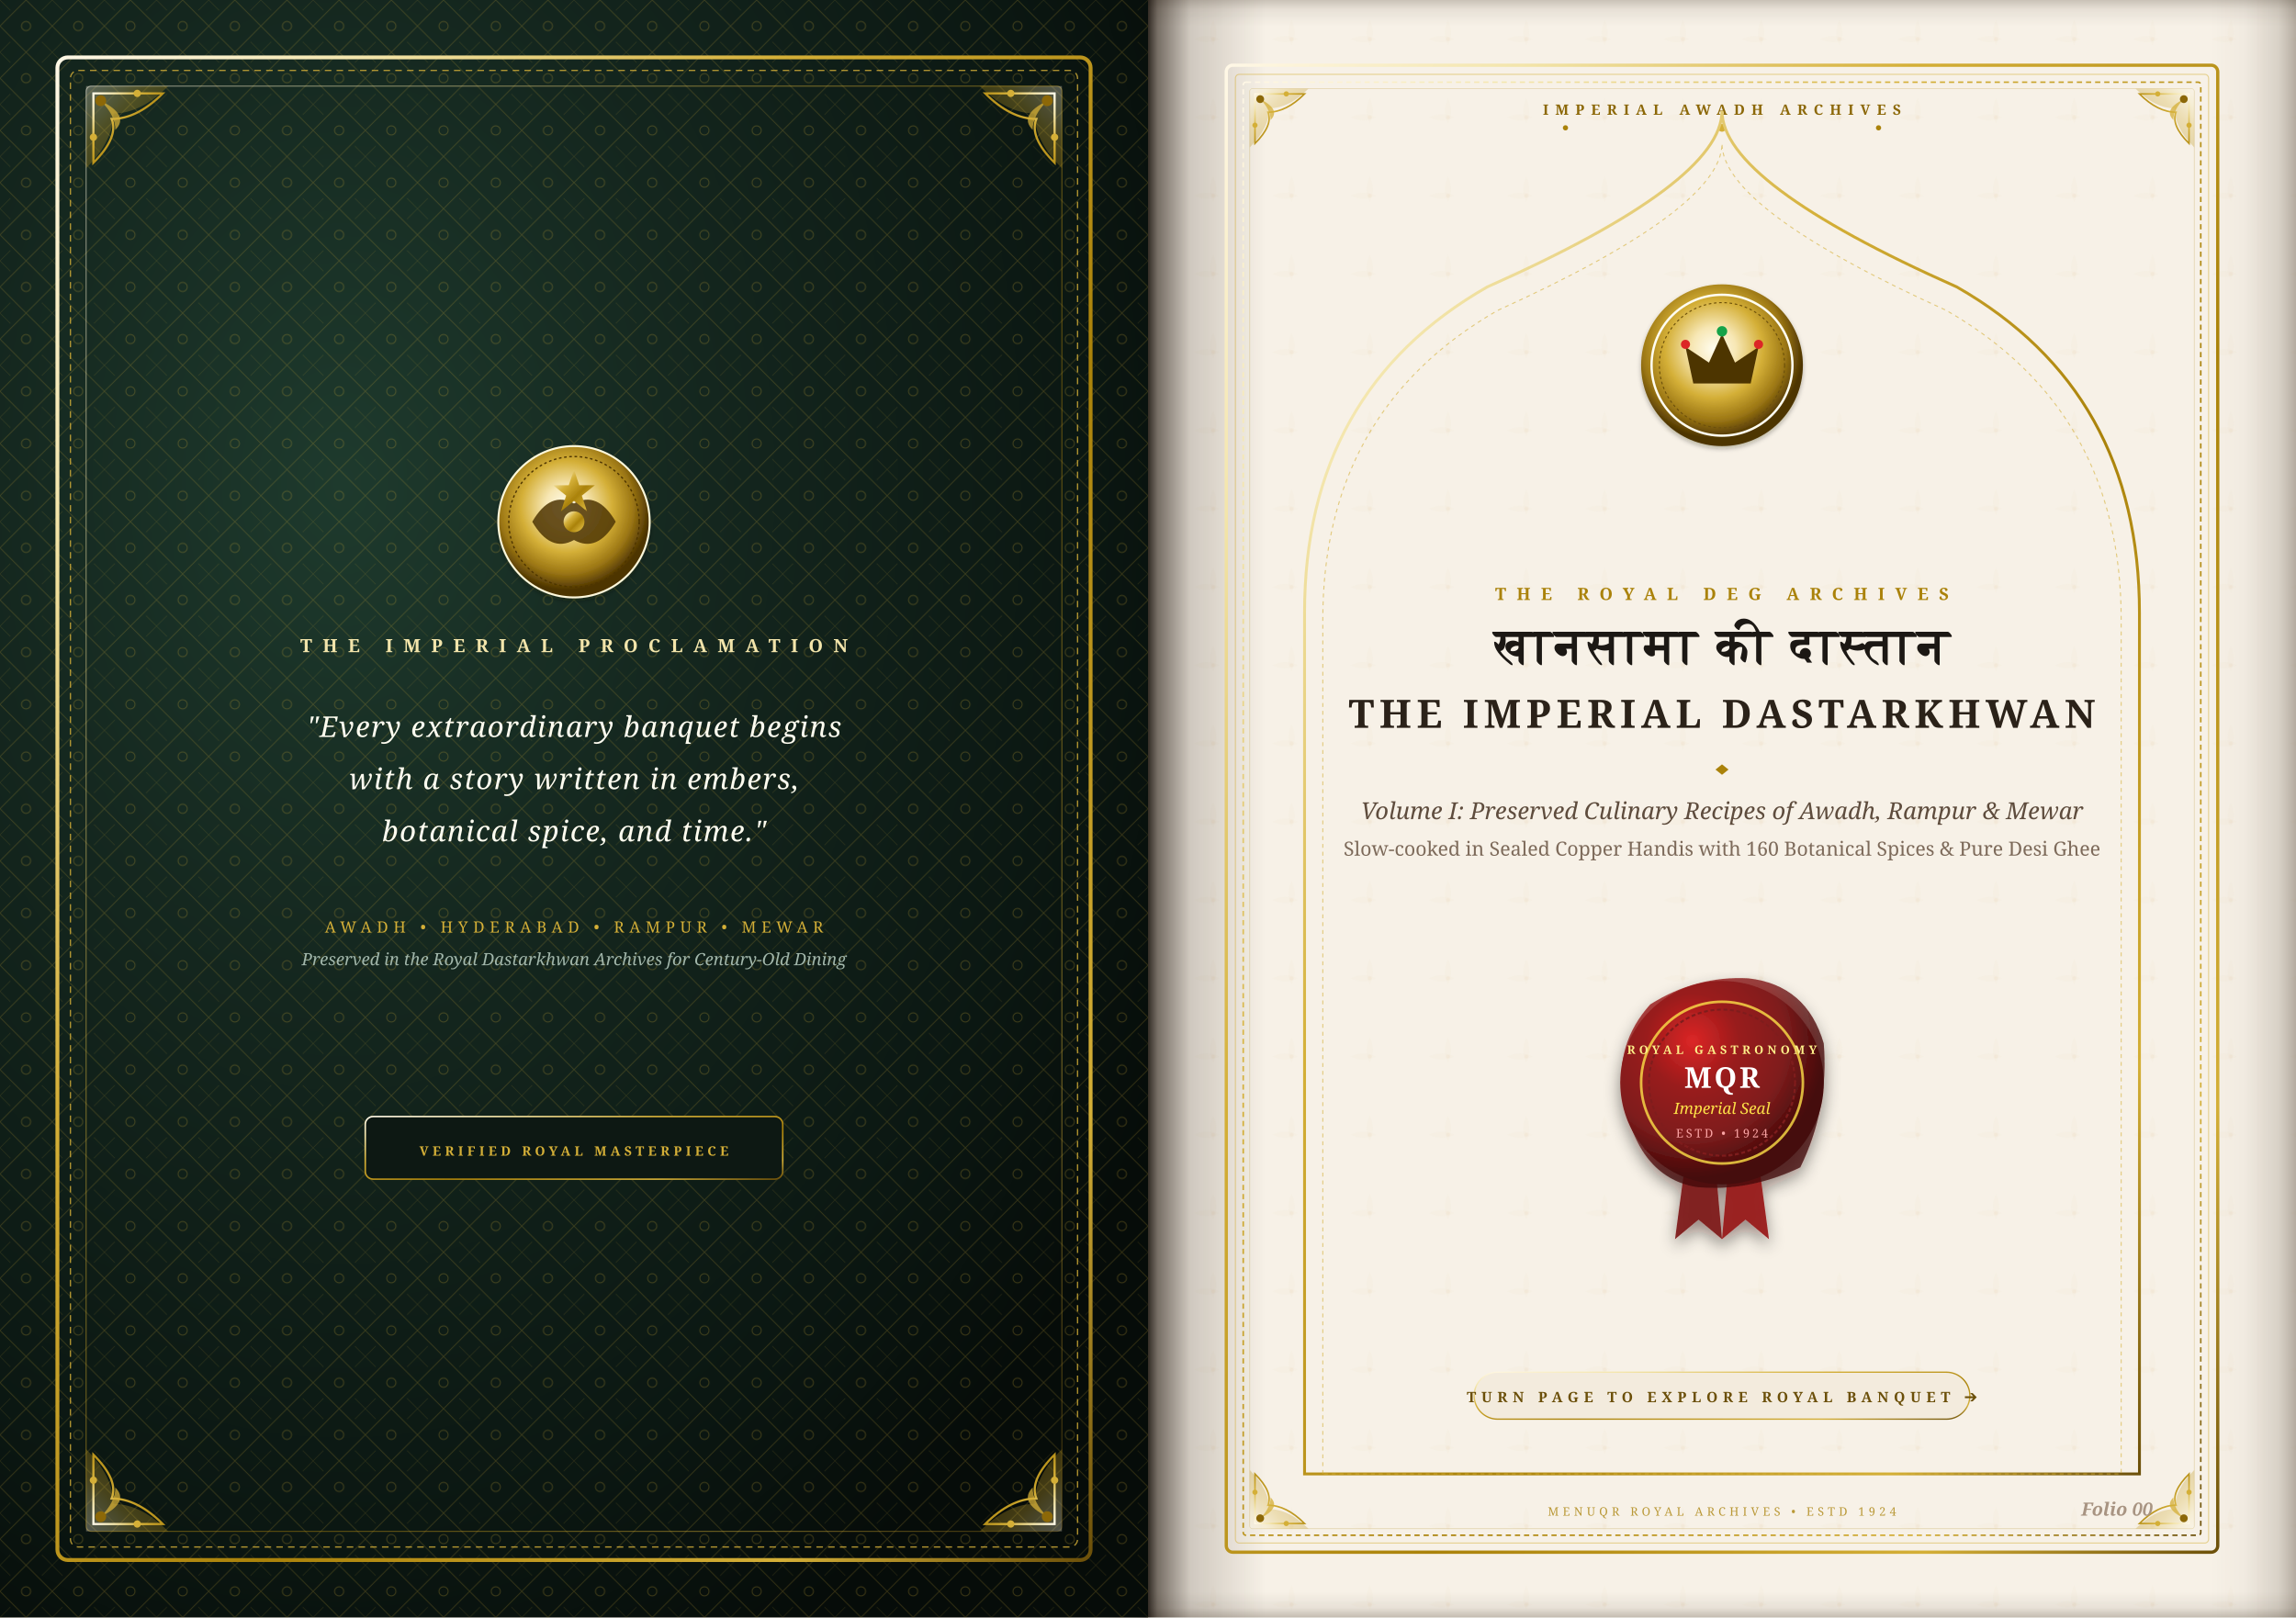
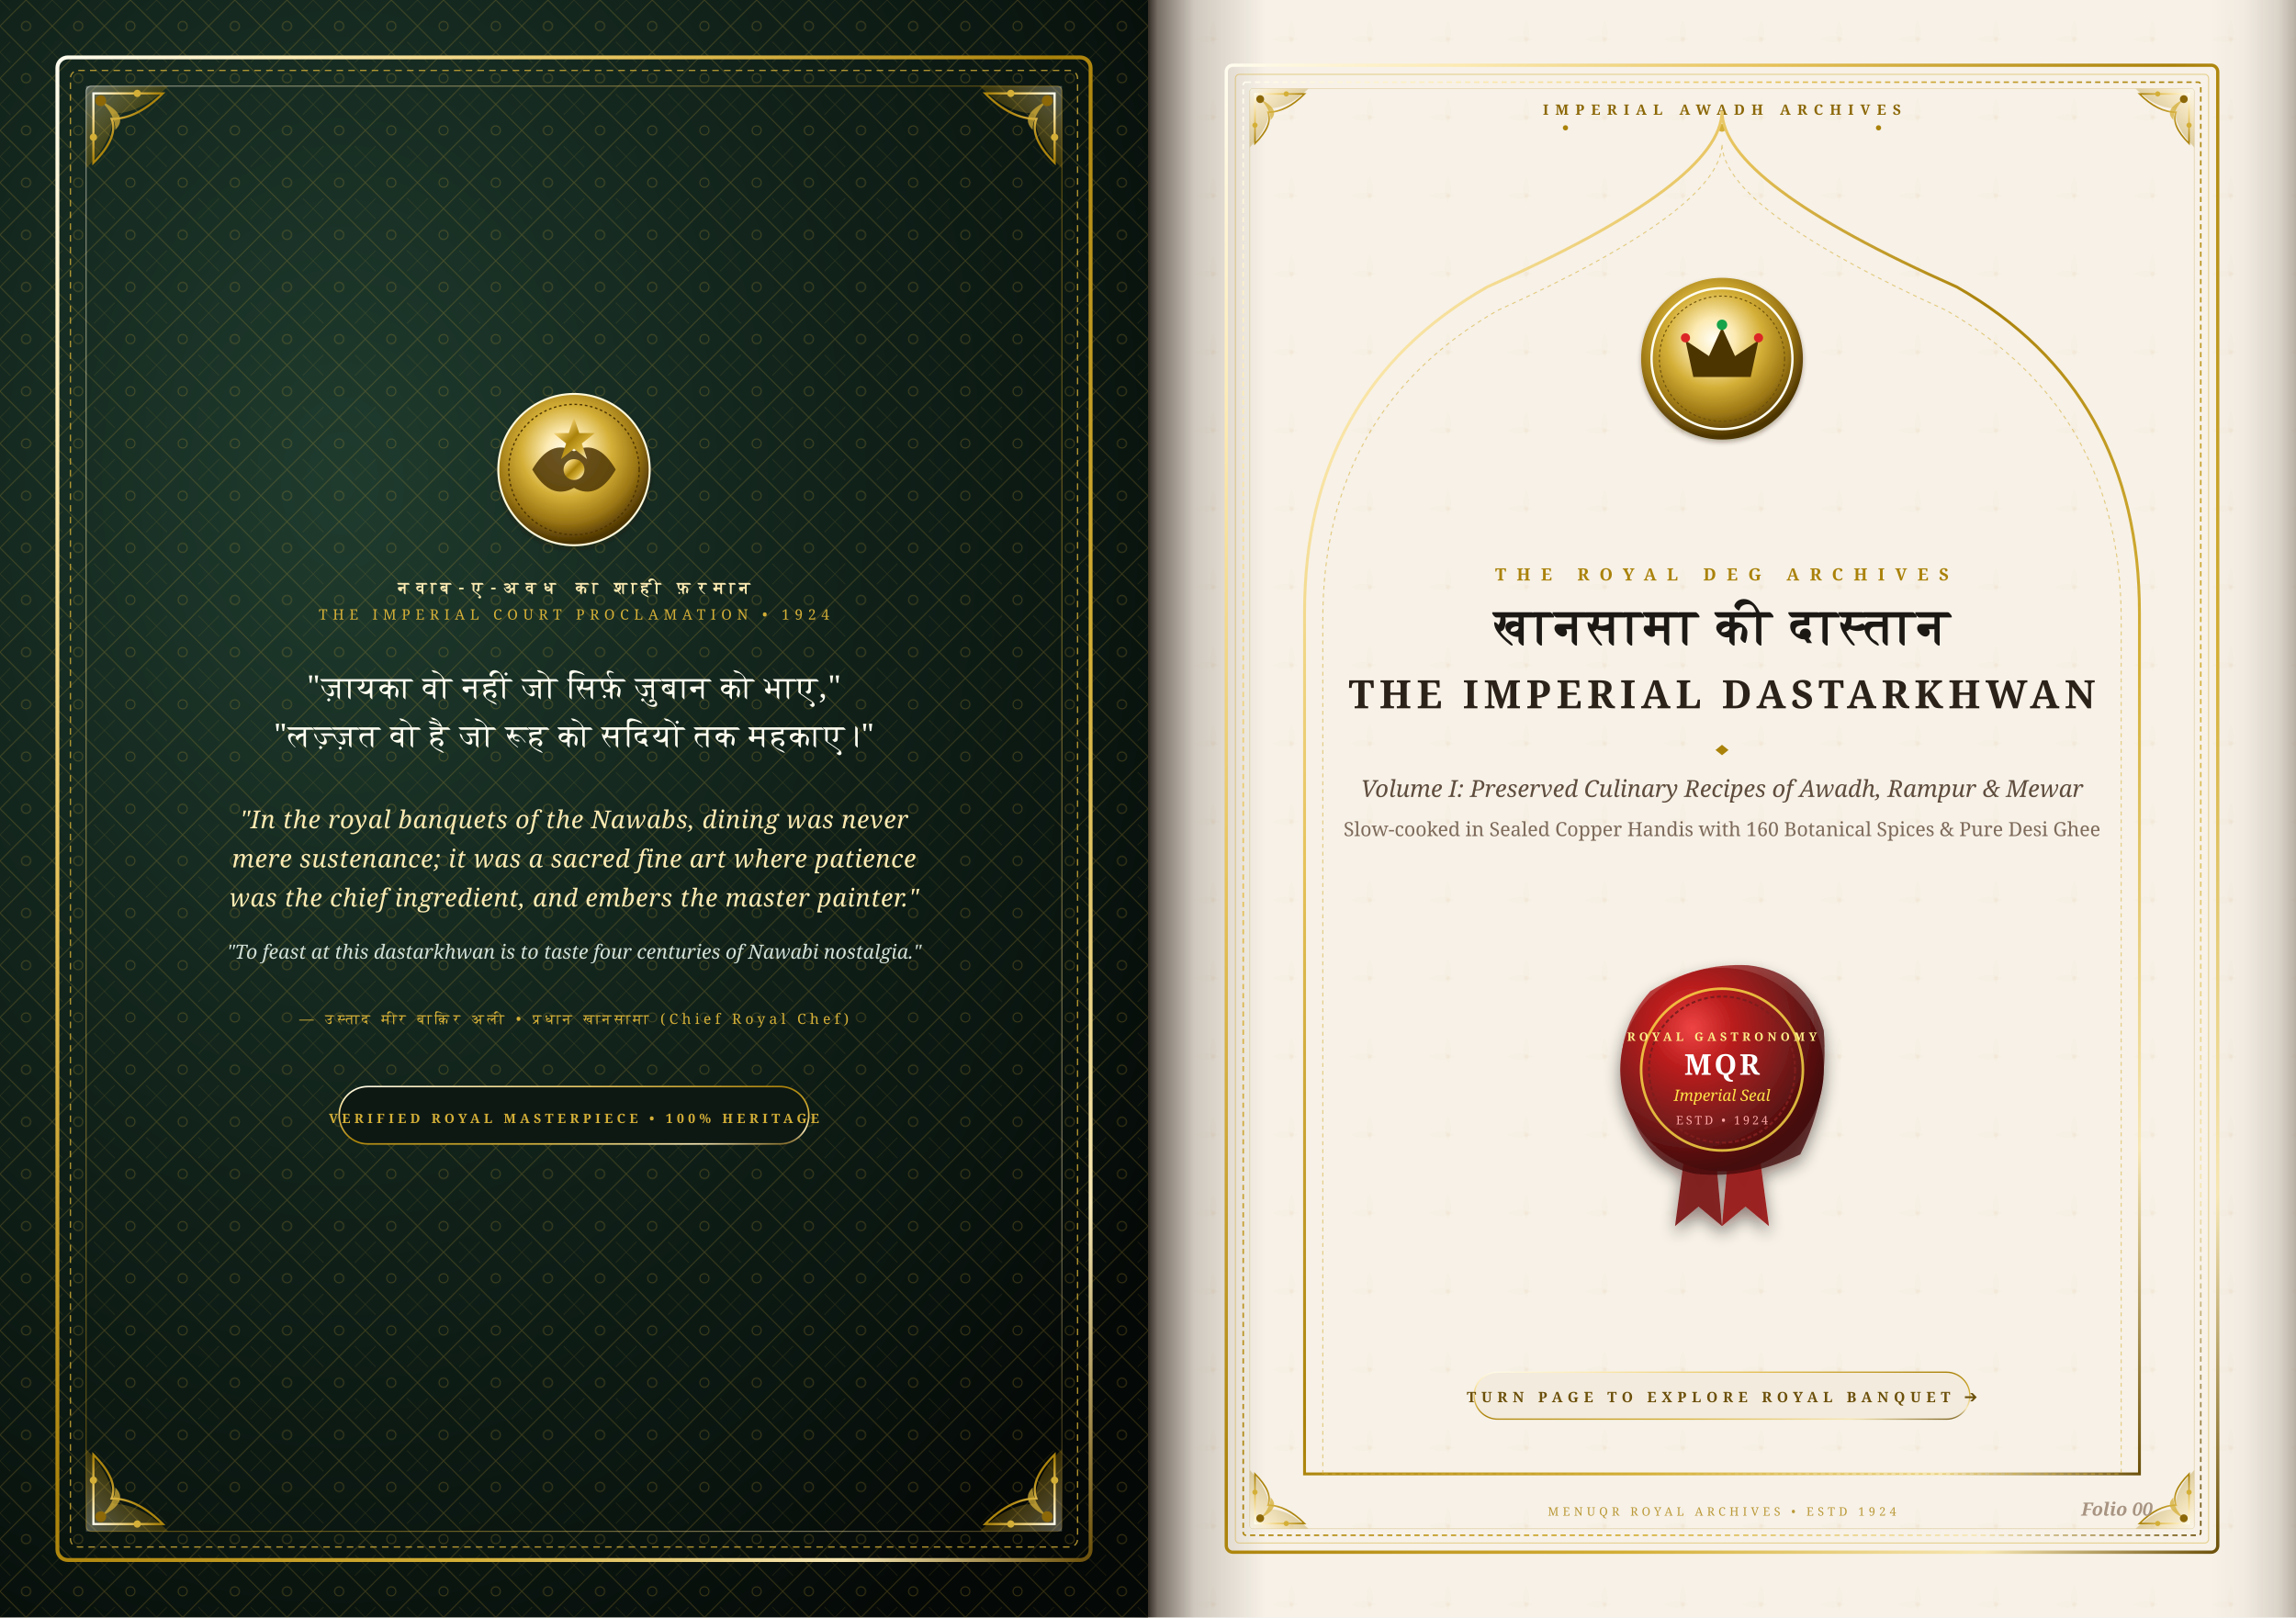
<svg xmlns="http://www.w3.org/2000/svg" viewBox="0 0 1760 1240" width="1760" height="1240">
  <defs>
    <linearGradient id="gold24k" x1="0%" y1="0%" x2="100%" y2="100%">
-       <stop offset="0%" stop-color="#FFF8E7" />
-       <stop offset="15%" stop-color="#F3E5AB" />
-       <stop offset="35%" stop-color="#D4AF37" />
-       <stop offset="60%" stop-color="#AA820A" />
-       <stop offset="85%" stop-color="#D4AF37" />
+       <stop offset="0%" stop-color="#FFFDF0" />
+       <stop offset="12%" stop-color="#FCEAB2" />
+       <stop offset="28%" stop-color="#E5C158" />
+       <stop offset="48%" stop-color="#AA820A" />
+       <stop offset="70%" stop-color="#D4AF37" />
+       <stop offset="88%" stop-color="#F7E7B4" />
      <stop offset="100%" stop-color="#6B4F09" />
    </linearGradient>
    <linearGradient id="goldH" x1="0%" y1="0%" x2="100%" y2="0%">
      <stop offset="0%" stop-color="#8C6808" stop-opacity="0" />
      <stop offset="15%" stop-color="#D4AF37" />
-       <stop offset="50%" stop-color="#FFF9DB" />
+       <stop offset="50%" stop-color="#FFFBEB" />
      <stop offset="85%" stop-color="#D4AF37" />
      <stop offset="100%" stop-color="#8C6808" stop-opacity="0" />
    </linearGradient>
-     <radialGradient id="goldFoilRadial" cx="45%" cy="40%" r="55%">
-       <stop offset="0%" stop-color="#FFFDF0" />
-       <stop offset="25%" stop-color="#F7E7B4" />
-       <stop offset="55%" stop-color="#D4AF37" />
-       <stop offset="80%" stop-color="#9C7714" />
+     <radialGradient id="goldFoilRadial" cx="45%" cy="38%" r="60%">
+       <stop offset="0%" stop-color="#FFFDF5" />
+       <stop offset="22%" stop-color="#FCEAB2" />
+       <stop offset="50%" stop-color="#D4AF37" />
+       <stop offset="78%" stop-color="#9C7714" />
      <stop offset="100%" stop-color="#4E3502" />
    </radialGradient>
-     <radialGradient id="waxGrad" cx="35%" cy="30%" r="65%">
-       <stop offset="0%" stop-color="#DC2626" />
-       <stop offset="35%" stop-color="#991B1B" />
-       <stop offset="70%" stop-color="#7F1D1D" />
+     <radialGradient id="waxGrad" cx="35%" cy="30%" r="68%">
+       <stop offset="0%" stop-color="#EF4444" />
+       <stop offset="30%" stop-color="#B91C1C" />
+       <stop offset="65%" stop-color="#7F1D1D" />
      <stop offset="100%" stop-color="#450A0A" />
    </radialGradient>
    <linearGradient id="copperGrad" x1="0%" y1="0%" x2="100%" y2="100%">
-       <stop offset="0%" stop-color="#FCD5CE" />
-       <stop offset="30%" stop-color="#D97706" />
-       <stop offset="65%" stop-color="#B45309" />
-       <stop offset="100%" stop-color="#78350F" />
-     </linearGradient>
-     <radialGradient id="leatherGrad" cx="30%" cy="30%" r="80%">
-       <stop offset="0%" stop-color="#1e3a2d" />
-       <stop offset="40%" stop-color="#14261e" />
-       <stop offset="80%" stop-color="#0b1712" />
-       <stop offset="100%" stop-color="#060c09" />
+       <stop offset="0%" stop-color="#FED7AA" />
+       <stop offset="30%" stop-color="#EA580C" />
+       <stop offset="65%" stop-color="#C2410C" />
+       <stop offset="100%" stop-color="#7C2D12" />
+     </linearGradient>
+     <radialGradient id="leatherGrad" cx="30%" cy="30%" r="85%">
+       <stop offset="0%" stop-color="#1f3b2e" />
+       <stop offset="45%" stop-color="#12241c" />
+       <stop offset="80%" stop-color="#0a1510" />
+       <stop offset="100%" stop-color="#040806" />
    </radialGradient>
    <linearGradient id="gutterGrad" x1="0%" y1="0%" x2="100%" y2="0%">
      <stop offset="0%" stop-color="rgba(30,18,10,0)" />
-       <stop offset="32%" stop-color="rgba(30,18,10,0.18)" />
+       <stop offset="30%" stop-color="rgba(30,18,10,0.18)" />
      <stop offset="46%" stop-color="rgba(24,14,6,0.58)" />
      <stop offset="50%" stop-color="rgba(16,9,3,0.85)" />
      <stop offset="54%" stop-color="rgba(24,14,6,0.58)" />
-       <stop offset="68%" stop-color="rgba(30,18,10,0.18)" />
+       <stop offset="70%" stop-color="rgba(30,18,10,0.18)" />
      <stop offset="100%" stop-color="rgba(30,18,10,0)" />
    </linearGradient>
    <linearGradient id="leftVignette" x1="0%" y1="0%" x2="100%" y2="0%">
-       <stop offset="0%" stop-color="rgba(42,28,14,0.32)" />
-       <stop offset="6%" stop-color="rgba(42,28,14,0.15)" />
+       <stop offset="0%" stop-color="rgba(42,28,14,0.30)" />
+       <stop offset="6%" stop-color="rgba(42,28,14,0.14)" />
      <stop offset="18%" stop-color="rgba(42,28,14,0.03)" />
      <stop offset="30%" stop-color="rgba(42,28,14,0)" />
    </linearGradient>
    <linearGradient id="rightVignette" x1="100%" y1="0%" x2="0%" y2="0%">
-       <stop offset="0%" stop-color="rgba(42,28,14,0.32)" />
-       <stop offset="6%" stop-color="rgba(42,28,14,0.15)" />
+       <stop offset="0%" stop-color="rgba(42,28,14,0.30)" />
+       <stop offset="6%" stop-color="rgba(42,28,14,0.14)" />
      <stop offset="18%" stop-color="rgba(42,28,14,0.03)" />
      <stop offset="30%" stop-color="rgba(42,28,14,0)" />
    </linearGradient>
-     <linearGradient id="topVignette" x1="0%" y1="0%" x2="0%" y2="100%">
-       <stop offset="0%" stop-color="rgba(42,28,14,0.22)" />
-       <stop offset="5%" stop-color="rgba(42,28,14,0.08)" />
-       <stop offset="14%" stop-color="rgba(42,28,14,0)" />
-     </linearGradient>
-     <linearGradient id="bottomVignette" x1="0%" y1="100%" x2="0%" y2="0%">
-       <stop offset="0%" stop-color="rgba(42,28,14,0.25)" />
-       <stop offset="5%" stop-color="rgba(42,28,14,0.08)" />
-       <stop offset="14%" stop-color="rgba(42,28,14,0)" />
-     </linearGradient>
    <pattern id="mughalJaali" width="40" height="40" patternUnits="userSpaceOnUse">
-       <path d="M 20 0 L 40 20 L 20 40 L 0 20 Z" fill="none" stroke="#D4AF37" stroke-width="0.7" opacity="0.35" />
+       <path d="M 20 0 L 40 20 L 20 40 L 0 20 Z" fill="none" stroke="#D4AF37" stroke-width="0.75" opacity="0.38" />
      <circle cx="20" cy="20" r="3.5" fill="none" stroke="#D4AF37" stroke-width="0.8" opacity="0.4" />
      <path d="M 0 0 L 8 8 M 40 0 L 32 8 M 0 40 L 8 32 M 40 40 L 32 32" stroke="#D4AF37" stroke-width="0.5" opacity="0.25" />
    </pattern>
    <pattern id="damaskParchment" width="60" height="60" patternUnits="userSpaceOnUse">
      <circle cx="30" cy="30" r="1.5" fill="#C5A059" opacity="0.12" />
      <path d="M 30 15 Q 35 25 30 35 Q 25 25 30 15 Z" fill="#C5A059" opacity="0.06" />
      <path d="M 15 30 Q 25 35 35 30 Q 25 25 15 30 Z" fill="#C5A059" opacity="0.06" />
    </pattern>
    <filter id="goldDropShadow" x="-10%" y="-10%" width="120%" height="120%">
-       <feDropShadow dx="0" dy="2" stdDeviation="2" flood-color="rgba(40,25,10,0.3)" />
+       <feDropShadow dx="0" dy="2" stdDeviation="2" flood-color="rgba(40,25,10,0.35)" />
    </filter>
    <filter id="sealShadow" x="-20%" y="-20%" width="140%" height="140%">
-       <feDropShadow dx="0" dy="6" stdDeviation="6" flood-color="rgba(25,12,6,0.45)" />
+       <feDropShadow dx="0" dy="6" stdDeviation="6" flood-color="rgba(25,12,6,0.48)" />
    </filter>
  </defs>
  <rect width="1760" height="1240" fill="#F9F5EC" />
  <rect width="1760" height="1240" fill="url(#damaskParchment)" />
  <rect width="880" height="1240" fill="#F4EDE0" opacity="0.55" />
  <rect x="880" width="880" height="1240" fill="#F6EFE3" opacity="0.55" />
  <rect width="220" height="1240" fill="url(#leftVignette)" />
  <rect x="1540" width="220" height="1240" fill="url(#rightVignette)" />
-   <rect width="1760" height="140" fill="url(#topVignette)" />
-   <rect y="1100" width="1760" height="140" fill="url(#bottomVignette)" />
  <rect x="790" width="180" height="1240" fill="url(#gutterGrad)" />
  <rect x="0" y="0" width="880" height="1240" fill="url(#leatherGrad)" />
  <rect x="0" y="0" width="880" height="1240" fill="url(#mughalJaali)" opacity="0.6" />
  <rect x="44" y="44" width="792" height="1152" fill="none" stroke="url(#gold24k)" stroke-width="3" rx="8" />
  <rect x="54" y="54" width="772" height="1132" fill="none" stroke="#D4AF37" stroke-width="1" stroke-dasharray="5,4" opacity="0.8" rx="6" />
  <rect x="66" y="66" width="748" height="1108" fill="none" stroke="url(#gold24k)" stroke-width="0.8" opacity="0.5" rx="4" />
  <g transform="translate(66, 66) scale(1.4, 1.4)">
    <path d="M 0 0 L 45 0 Q 30 15 15 15 Q 15 30 0 45 Z" fill="url(#gold24k)" opacity="0.3" />
    <path d="M 4 4 L 42 4 Q 28 18 14 18 Q 18 28 4 42 Z" fill="none" stroke="url(#gold24k)" stroke-width="1.2" />
    <path d="M 8 8 Q 24 16 16 24 Q 16 16 8 8 Z" fill="#D4AF37" opacity="0.75" />
    <circle cx="8" cy="8" r="3" fill="#8C6808" />
    <circle cx="28" cy="4" r="2" fill="#D4AF37" />
    <circle cx="4" cy="28" r="2" fill="#D4AF37" />
  </g>
  <g transform="translate(814, 66) scale(-1.4, 1.4)">
    <path d="M 0 0 L 45 0 Q 30 15 15 15 Q 15 30 0 45 Z" fill="url(#gold24k)" opacity="0.3" />
    <path d="M 4 4 L 42 4 Q 28 18 14 18 Q 18 28 4 42 Z" fill="none" stroke="url(#gold24k)" stroke-width="1.2" />
    <path d="M 8 8 Q 24 16 16 24 Q 16 16 8 8 Z" fill="#D4AF37" opacity="0.75" />
    <circle cx="8" cy="8" r="3" fill="#8C6808" />
    <circle cx="28" cy="4" r="2" fill="#D4AF37" />
    <circle cx="4" cy="28" r="2" fill="#D4AF37" />
  </g>
  <g transform="translate(66, 1174) scale(1.4, -1.4)">
    <path d="M 0 0 L 45 0 Q 30 15 15 15 Q 15 30 0 45 Z" fill="url(#gold24k)" opacity="0.3" />
    <path d="M 4 4 L 42 4 Q 28 18 14 18 Q 18 28 4 42 Z" fill="none" stroke="url(#gold24k)" stroke-width="1.2" />
    <path d="M 8 8 Q 24 16 16 24 Q 16 16 8 8 Z" fill="#D4AF37" opacity="0.75" />
    <circle cx="8" cy="8" r="3" fill="#8C6808" />
    <circle cx="28" cy="4" r="2" fill="#D4AF37" />
    <circle cx="4" cy="28" r="2" fill="#D4AF37" />
  </g>
  <g transform="translate(814, 1174) scale(-1.4, -1.4)">
    <path d="M 0 0 L 45 0 Q 30 15 15 15 Q 15 30 0 45 Z" fill="url(#gold24k)" opacity="0.3" />
    <path d="M 4 4 L 42 4 Q 28 18 14 18 Q 18 28 4 42 Z" fill="none" stroke="url(#gold24k)" stroke-width="1.2" />
    <path d="M 8 8 Q 24 16 16 24 Q 16 16 8 8 Z" fill="#D4AF37" opacity="0.75" />
    <circle cx="8" cy="8" r="3" fill="#8C6808" />
    <circle cx="28" cy="4" r="2" fill="#D4AF37" />
    <circle cx="4" cy="28" r="2" fill="#D4AF37" />
  </g>
-   <g transform="translate(440, 500)" text-anchor="middle">
+   <g transform="translate(440, 480)" text-anchor="middle">
    <g filter="url(#goldDropShadow)">
-       <circle cx="0" cy="-100" r="58" fill="url(#goldFoilRadial)" stroke="#FFF9DB" stroke-width="1.5" />
-       <circle cx="0" cy="-100" r="50" fill="none" stroke="#4E3502" stroke-width="1" stroke-dasharray="2,2" />
-       <path d="M -32 -100 Q -18 -124 0 -114 Q 18 -124 32 -100 Q 18 -76 0 -86 Q -18 -76 -32 -100 Z" fill="#4E3502" opacity="0.85" />
-       <circle cx="0" cy="-100" r="8" fill="url(#gold24k)" />
-       <path d="M 0 -140 L 4 -128 L 16 -128 L 6 -120 L 10 -108 L 0 -116 L -10 -108 L -6 -120 L -16 -128 L -4 -128 Z" fill="url(#gold24k)" />
-     </g>
-     <text y="0" font-family="'Cinzel', Georgia, serif" font-size="14" letter-spacing="8" fill="#F3E5AB" font-weight="700">THE IMPERIAL PROCLAMATION</text>
-     <line x1="-160" y1="18" x2="160" y2="18" stroke="url(#goldH)" stroke-width="1.8" />
-     <text y="65" font-family="'Playfair Display', Georgia, serif" font-size="22" fill="#FFFDF0" font-style="italic" letter-spacing="1">
-       "Every extraordinary banquet begins
-     </text>
-     <text y="105" font-family="'Playfair Display', Georgia, serif" font-size="22" fill="#FFFDF0" font-style="italic" letter-spacing="1">
-       with a story written in embers,
-     </text>
-     <text y="145" font-family="'Playfair Display', Georgia, serif" font-size="22" fill="#FFFDF0" font-style="italic" letter-spacing="1">
-       botanical spice, and time."
-     </text>
-     <text y="215" font-family="'Cinzel', Georgia, serif" font-size="12" letter-spacing="4" fill="#D4AF37">AWADH • HYDERABAD • RAMPUR • MEWAR</text>
-     <text y="240" font-family="'Newsreader', Georgia, serif" font-size="13" fill="#A2B7AB" font-style="italic">
-       Preserved in the Royal Dastarkhwan Archives for Century-Old Dining
-     </text>
-     <g transform="translate(0, 380)">
-       <rect x="-160" y="-24" width="320" height="48" rx="6" fill="#0D1813" stroke="url(#gold24k)" stroke-width="1.2" />
+       <circle cx="0" cy="-120" r="58" fill="url(#goldFoilRadial)" stroke="#FFF9DB" stroke-width="1.5" />
+       <circle cx="0" cy="-120" r="50" fill="none" stroke="#4E3502" stroke-width="1" stroke-dasharray="2,2" />
+       <path d="M -32 -120 Q -18 -144 0 -134 Q 18 -144 32 -120 Q 18 -96 0 -106 Q -18 -96 -32 -120 Z" fill="#4E3502" opacity="0.85" />
+       <circle cx="0" cy="-120" r="8" fill="url(#gold24k)" />
+       <path d="M 0 -160 L 4 -148 L 16 -148 L 6 -140 L 10 -128 L 0 -136 L -10 -128 L -6 -140 L -16 -148 L -4 -148 Z" fill="url(#gold24k)" />
+     </g>
+     <text y="-25" font-family="'Cinzel', Georgia, serif" font-size="13" letter-spacing="6" fill="#FCEAB2" font-weight="700">
+       नवाब-ए-अवध का शाही फ़रमान
+     </text>
+     <text y="-5" font-family="'Cinzel', Georgia, serif" font-size="11" letter-spacing="4" fill="#D4AF37">
+       THE IMPERIAL COURT PROCLAMATION • 1924
+     </text>
+     <line x1="-180" y1="12" x2="180" y2="12" stroke="url(#goldH)" stroke-width="1.8" />
+     <text y="55" font-family="'Rozha One', 'Cinzel', serif" font-size="24" fill="#FFFDF0" letter-spacing="1">
+       "ज़ायका वो नहीं जो सिर्फ़ ज़ुबान को भाए,"
+     </text>
+     <text y="92" font-family="'Rozha One', 'Cinzel', serif" font-size="24" fill="#FFFDF0" letter-spacing="1">
+       "लज़्ज़त वो है जो रूह को सदियों तक महकाए।"
+     </text>
+     <text y="155" font-family="'Playfair Display', Georgia, serif" font-size="19" fill="#FCEAB2" font-style="italic" letter-spacing="0.5">
+       "In the royal banquets of the Nawabs, dining was never
+     </text>
+     <text y="185" font-family="'Playfair Display', Georgia, serif" font-size="19" fill="#FCEAB2" font-style="italic" letter-spacing="0.5">
+       mere sustenance; it was a sacred fine art where patience
+     </text>
+     <text y="215" font-family="'Playfair Display', Georgia, serif" font-size="19" fill="#FCEAB2" font-style="italic" letter-spacing="0.5">
+       was the chief ingredient, and embers the master painter."
+     </text>
+     <text y="255" font-family="'Newsreader', Georgia, serif" font-size="15" fill="#D1DFD6" font-style="italic">
+       "To feast at this dastarkhwan is to taste four centuries of Nawabi nostalgia."
+     </text>
+     <text y="305" font-family="'Cinzel', Georgia, serif" font-size="11" letter-spacing="3" fill="#D4AF37">
+       — उस्ताद मीर बाक़िर अली • प्रधान खानसामा (Chief Royal Chef)
+     </text>
+     <g transform="translate(0, 375)">
+       <rect x="-180" y="-22" width="360" height="44" rx="22" fill="#0D1813" stroke="url(#gold24k)" stroke-width="1.2" />
      <text y="6" font-family="'Cinzel', serif" font-size="10" letter-spacing="3" fill="#D4AF37" font-weight="700">
-         VERIFIED ROYAL MASTERPIECE
+         VERIFIED ROYAL MASTERPIECE • 100% HERITAGE
      </text>
    </g>
  </g>
  <g transform="translate(940, 50)">
    <g transform="translate(0, 0)">
      <rect width="760" height="1140" fill="none" stroke="url(#gold24k)" stroke-width="2.5" rx="5" />
      <rect x="7" y="7" width="746" height="1126" fill="none" stroke="#D4AF37" stroke-width="0.8" opacity="0.5" rx="3" />
      <rect x="13" y="13" width="734" height="1114" fill="none" stroke="url(#gold24k)" stroke-width="1.2" stroke-dasharray="4,3" rx="2" />
      <rect x="18" y="18" width="724" height="1104" fill="none" stroke="#AA820A" stroke-width="0.5" opacity="0.3" rx="2" />
      <g transform="translate(18, 18) scale(1, 1)">
        <path d="M 0 0 L 45 0 Q 30 15 15 15 Q 15 30 0 45 Z" fill="url(#gold24k)" opacity="0.3" />
        <path d="M 4 4 L 42 4 Q 28 18 14 18 Q 18 28 4 42 Z" fill="none" stroke="url(#gold24k)" stroke-width="1.2" />
        <path d="M 8 8 Q 24 16 16 24 Q 16 16 8 8 Z" fill="#D4AF37" opacity="0.75" />
        <circle cx="8" cy="8" r="3" fill="#8C6808" />
        <circle cx="28" cy="4" r="2" fill="#D4AF37" />
        <circle cx="4" cy="28" r="2" fill="#D4AF37" />
      </g>
      <g transform="translate(742, 18) scale(-1, 1)">
        <path d="M 0 0 L 45 0 Q 30 15 15 15 Q 15 30 0 45 Z" fill="url(#gold24k)" opacity="0.3" />
        <path d="M 4 4 L 42 4 Q 28 18 14 18 Q 18 28 4 42 Z" fill="none" stroke="url(#gold24k)" stroke-width="1.2" />
        <path d="M 8 8 Q 24 16 16 24 Q 16 16 8 8 Z" fill="#D4AF37" opacity="0.75" />
        <circle cx="8" cy="8" r="3" fill="#8C6808" />
        <circle cx="28" cy="4" r="2" fill="#D4AF37" />
        <circle cx="4" cy="28" r="2" fill="#D4AF37" />
      </g>
      <g transform="translate(18, 1122) scale(1, -1)">
        <path d="M 0 0 L 45 0 Q 30 15 15 15 Q 15 30 0 45 Z" fill="url(#gold24k)" opacity="0.3" />
        <path d="M 4 4 L 42 4 Q 28 18 14 18 Q 18 28 4 42 Z" fill="none" stroke="url(#gold24k)" stroke-width="1.2" />
        <path d="M 8 8 Q 24 16 16 24 Q 16 16 8 8 Z" fill="#D4AF37" opacity="0.75" />
        <circle cx="8" cy="8" r="3" fill="#8C6808" />
        <circle cx="28" cy="4" r="2" fill="#D4AF37" />
        <circle cx="4" cy="28" r="2" fill="#D4AF37" />
      </g>
      <g transform="translate(742, 1122) scale(-1, -1)">
        <path d="M 0 0 L 45 0 Q 30 15 15 15 Q 15 30 0 45 Z" fill="url(#gold24k)" opacity="0.3" />
        <path d="M 4 4 L 42 4 Q 28 18 14 18 Q 18 28 4 42 Z" fill="none" stroke="url(#gold24k)" stroke-width="1.2" />
        <path d="M 8 8 Q 24 16 16 24 Q 16 16 8 8 Z" fill="#D4AF37" opacity="0.75" />
        <circle cx="8" cy="8" r="3" fill="#8C6808" />
        <circle cx="28" cy="4" r="2" fill="#D4AF37" />
        <circle cx="4" cy="28" r="2" fill="#D4AF37" />
      </g>
      <g transform="translate(380, 38)" text-anchor="middle">
        <text font-family="'Cinzel', 'Playfair Display', Georgia, serif" font-size="11" letter-spacing="5" fill="#8C6808" font-weight="700">
          IMPERIAL AWADH ARCHIVES
        </text>
        <line x1="-120" y1="10" x2="120" y2="10" stroke="url(#goldH)" stroke-width="1.2" />
        <circle cx="0" cy="10" r="3" fill="#D4AF37" />
        <circle cx="-120" cy="10" r="2" fill="#AA820A" />
        <circle cx="120" cy="10" r="2" fill="#AA820A" />
      </g>
      <g transform="translate(710, 1112)" text-anchor="end">
        <text font-family="'Playfair Display', Georgia, serif" font-size="14" fill="#A89482" font-style="italic" font-weight="600">
          Folio 00
        </text>
      </g>
      <g transform="translate(380, 1112)" text-anchor="middle">
        <text font-family="'Cinzel', Georgia, serif" font-size="9" letter-spacing="3" fill="#AA820A" opacity="0.8">
          MENUQR ROYAL ARCHIVES • ESTD 1924
        </text>
      </g>
    </g>
    <path d="M 60 1080 L 60 420 Q 60 250 200 170 Q 380 90 380 35 Q 380 90 560 170 Q 700 250 700 420 L 700 1080 Z" fill="none" stroke="url(#gold24k)" stroke-width="2.2" />
    <path d="M 74 1080 L 74 425 Q 74 265 208 188 Q 380 110 380 60 Q 380 110 552 188 Q 686 265 686 425 L 686 1080 Z" fill="none" stroke="#D4AF37" stroke-width="0.8" stroke-dasharray="3,3" opacity="0.6" />
-     <g transform="translate(380, 230)" text-anchor="middle" filter="url(#goldDropShadow)">
+     <g transform="translate(380, 225)" text-anchor="middle" filter="url(#goldDropShadow)">
      <circle cx="0" cy="0" r="62" fill="url(#goldFoilRadial)" />
      <circle cx="0" cy="0" r="54" fill="none" stroke="#FFFDF0" stroke-width="1.8" />
      <circle cx="0" cy="0" r="48" fill="none" stroke="#6B4F09" stroke-width="0.8" stroke-dasharray="2,2" />
      <path d="M -22 14 L -28 -14 L -10 -2 L 0 -24 L 10 -2 L 28 -14 L 22 14 Z" fill="#4E3502" />
      <circle cx="-28" cy="-16" r="3.5" fill="#DC2626" />
      <circle cx="0" cy="-26" r="4" fill="#16A34A" />
      <circle cx="28" cy="-16" r="3.5" fill="#DC2626" />
    </g>
-     <g transform="translate(380, 410)" text-anchor="middle">
+     <g transform="translate(380, 395)" text-anchor="middle">
      <text font-family="'Cinzel', Georgia, serif" font-size="13" letter-spacing="8" fill="#AA820A" font-weight="700">THE ROYAL DEG ARCHIVES</text>
      <text y="48" font-family="'Rozha One', 'Cinzel', serif" font-size="38" letter-spacing="3" fill="#1C1814" font-weight="900">खानसामा की दास्तान</text>
      <text y="98" font-family="'Cinzel Decorative', 'Cinzel', serif" font-size="30" letter-spacing="4" fill="#2B2219" font-weight="700">THE IMPERIAL DASTARKHWAN</text>
      <line x1="-180" y1="130" x2="180" y2="130" stroke="url(#goldH)" stroke-width="2" />
      <polygon points="0,126 5,130 0,134 -5,130" fill="#AA820A" />
-       <text y="168" font-family="'Playfair Display', Georgia, serif" font-size="18" fill="#5E4C3D" font-style="italic">
+       <text y="166" font-family="'Playfair Display', Georgia, serif" font-size="18" fill="#5E4C3D" font-style="italic">
        Volume I: Preserved Culinary Recipes of Awadh, Rampur &amp; Mewar
      </text>
      <text y="196" font-family="'Newsreader', Georgia, serif" font-size="15" fill="#7D6A5A">
        Slow-cooked in Sealed Copper Handis with 160 Botanical Spices &amp; Pure Desi Ghee
      </text>
    </g>
-     <g transform="translate(380, 780)" text-anchor="middle" filter="url(#sealShadow)">
+     <g transform="translate(380, 770)" text-anchor="middle" filter="url(#sealShadow)">
      <path d="M -24 30 L -36 120 L -18 105 L 0 120 L -8 30 Z" fill="#7F1D1D" opacity="0.95" />
      <path d="M 8 30 L 0 120 L 18 105 L 36 120 L 24 30 Z" fill="#991B1B" opacity="0.95" />
      <circle cx="0" cy="0" r="78" fill="url(#waxGrad)" />
      <path d="M -76 10 Q -82 -30 -55 -60 Q -20 -82 20 -80 Q 65 -75 78 -30 Q 82 20 60 65 Q 20 84 -20 80 Q -65 72 -76 10 Z" fill="url(#waxGrad)" opacity="0.8" />
      <circle cx="0" cy="0" r="62" fill="none" stroke="#FDE047" stroke-width="2" opacity="0.8" />
      <circle cx="0" cy="0" r="56" fill="none" stroke="#7F1D1D" stroke-width="1.5" stroke-dasharray="3,2" />
      <text y="-22" font-family="'Cinzel', serif" font-size="9" letter-spacing="3" fill="#FEF08A" font-weight="800">ROYAL GASTRONOMY</text>
      <text y="4" font-family="'Cinzel Decorative', serif" font-size="22" letter-spacing="2" fill="#FFFFFF" font-weight="900">MQR</text>
      <text y="24" font-family="'Playfair Display', serif" font-size="12" fill="#FDE047" font-style="italic">Imperial Seal</text>
      <text y="42" font-family="'Cinzel', serif" font-size="9" letter-spacing="2" fill="#FCA5A5">ESTD • 1924</text>
    </g>
    <g transform="translate(380, 1020)" text-anchor="middle">
      <rect x="-190" y="-18" width="380" height="36" rx="18" fill="#F3EBDD" stroke="url(#gold24k)" stroke-width="1" />
      <text y="5" font-family="'Cinzel', serif" font-size="11" letter-spacing="4" fill="#6B4F09" font-weight="700">
        TURN PAGE TO EXPLORE ROYAL BANQUET ➔
      </text>
    </g>
  </g>
</svg>
